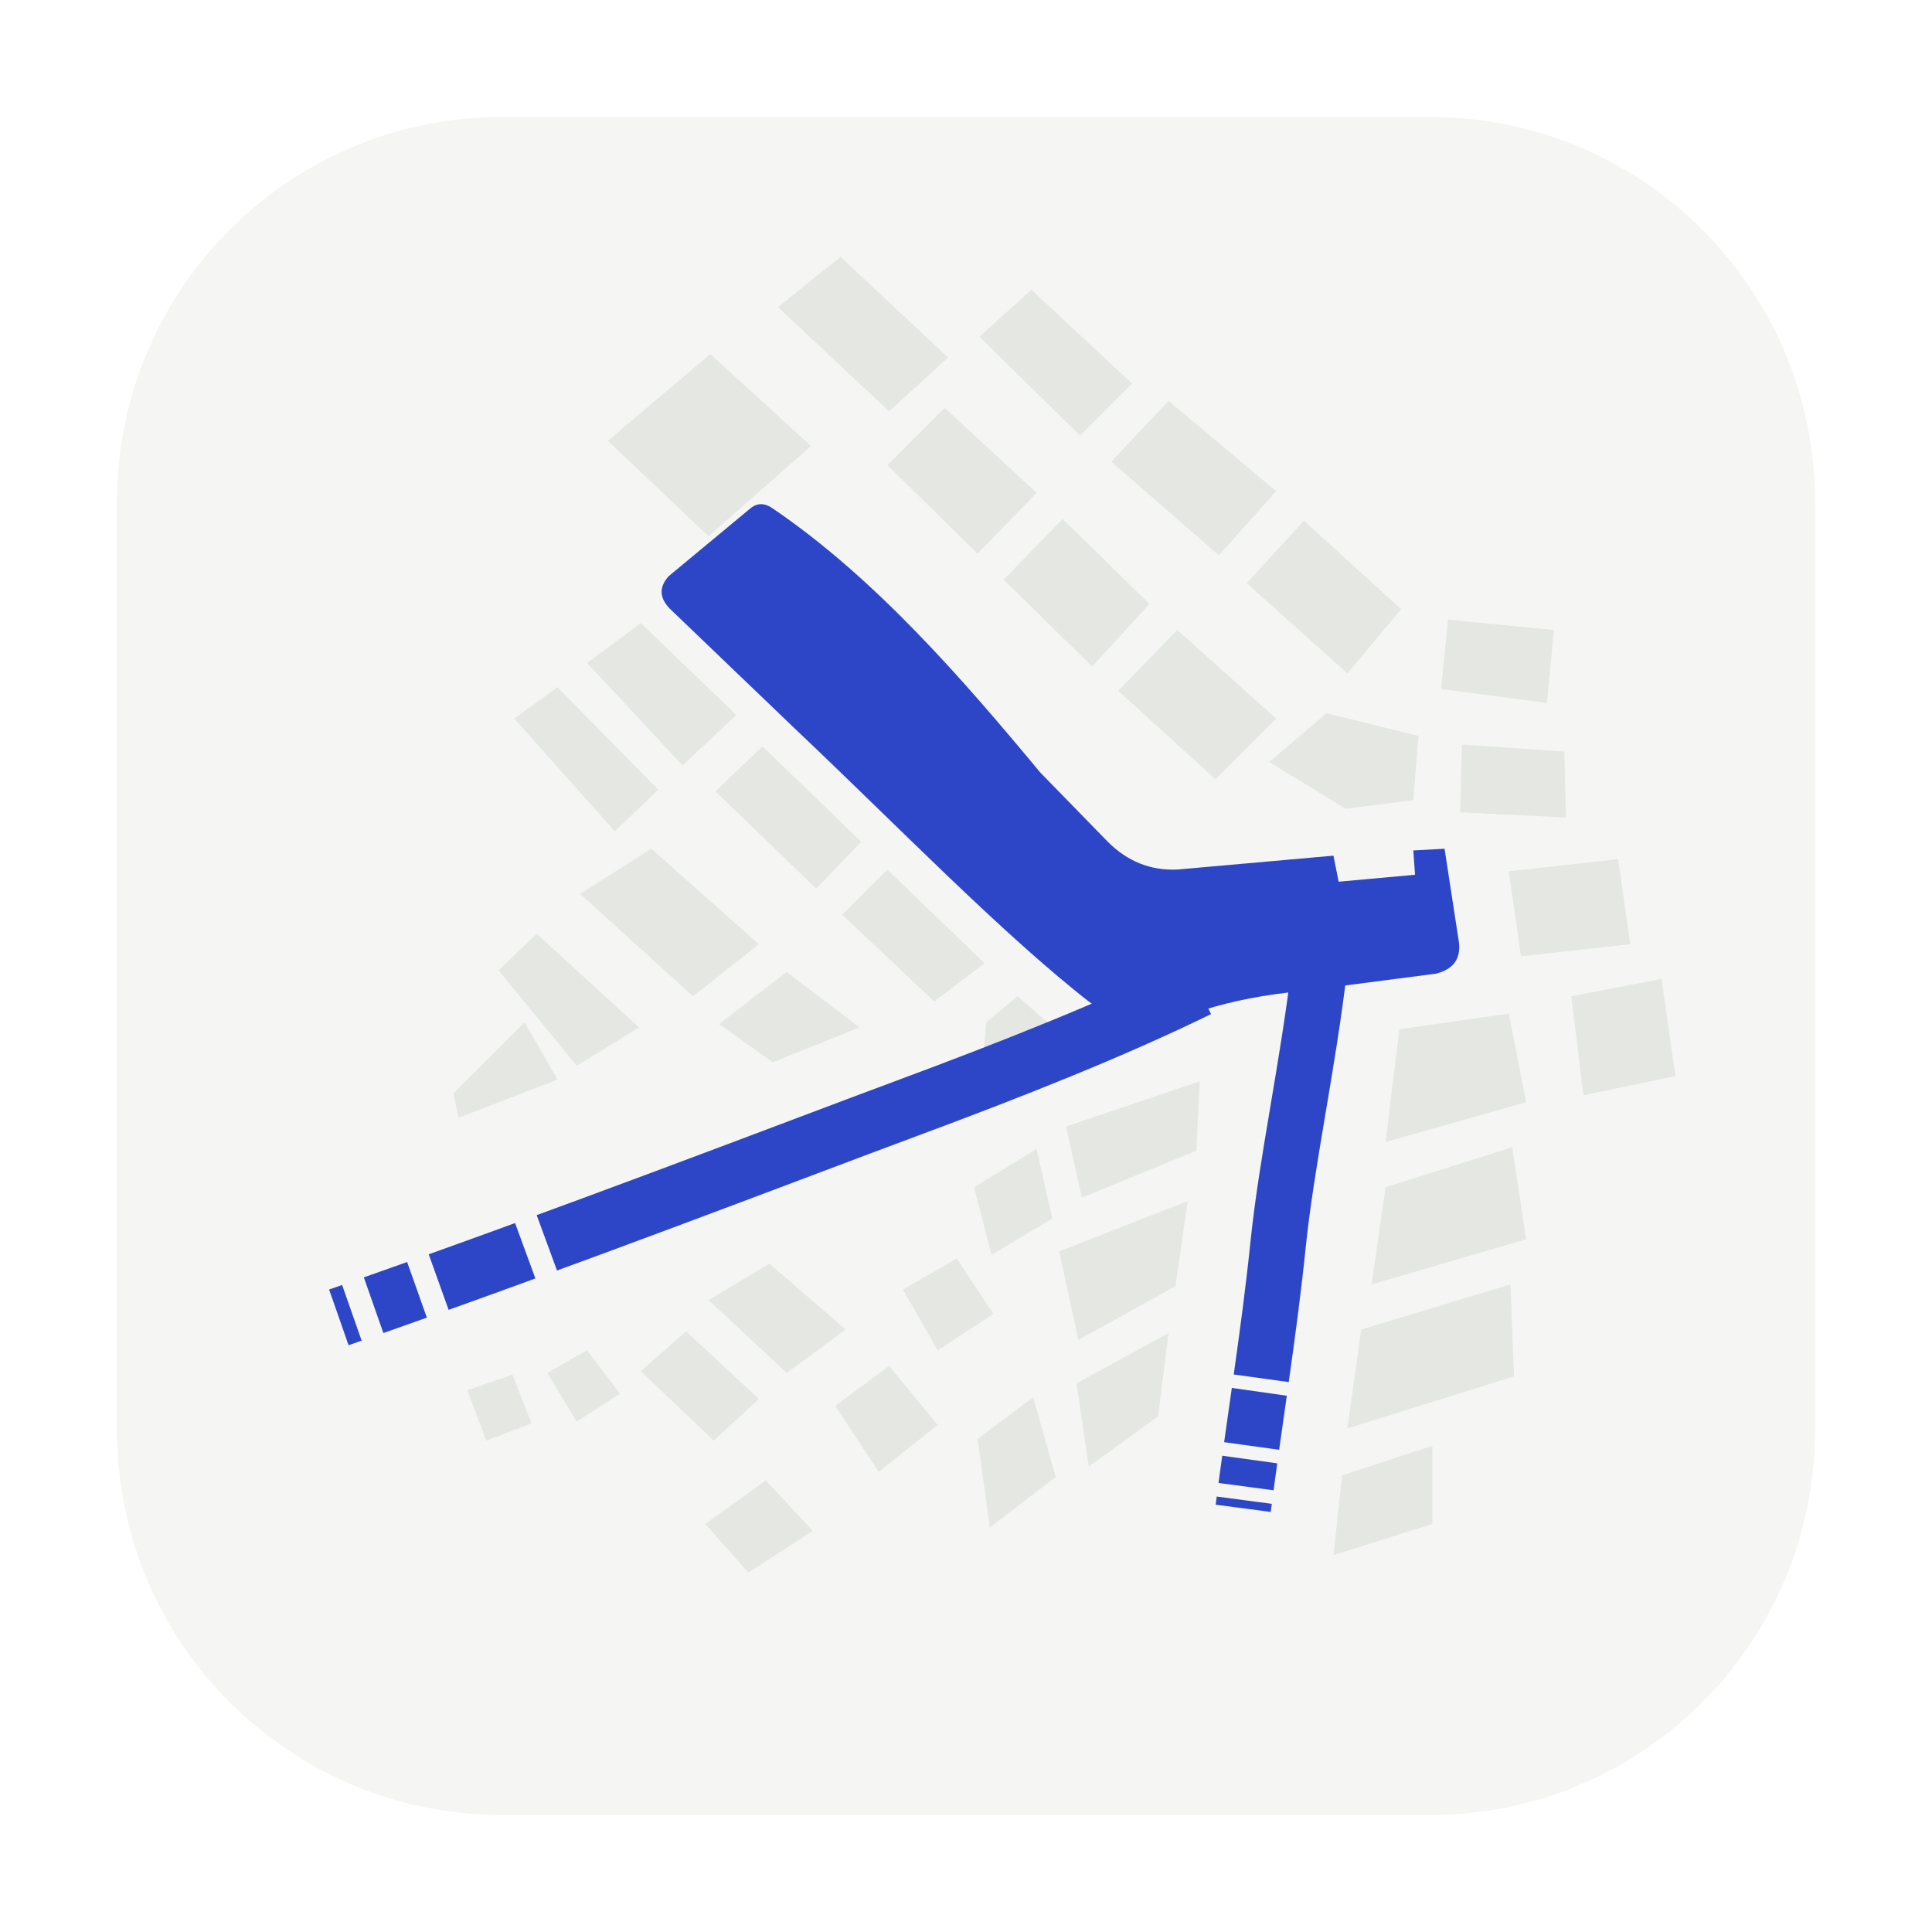
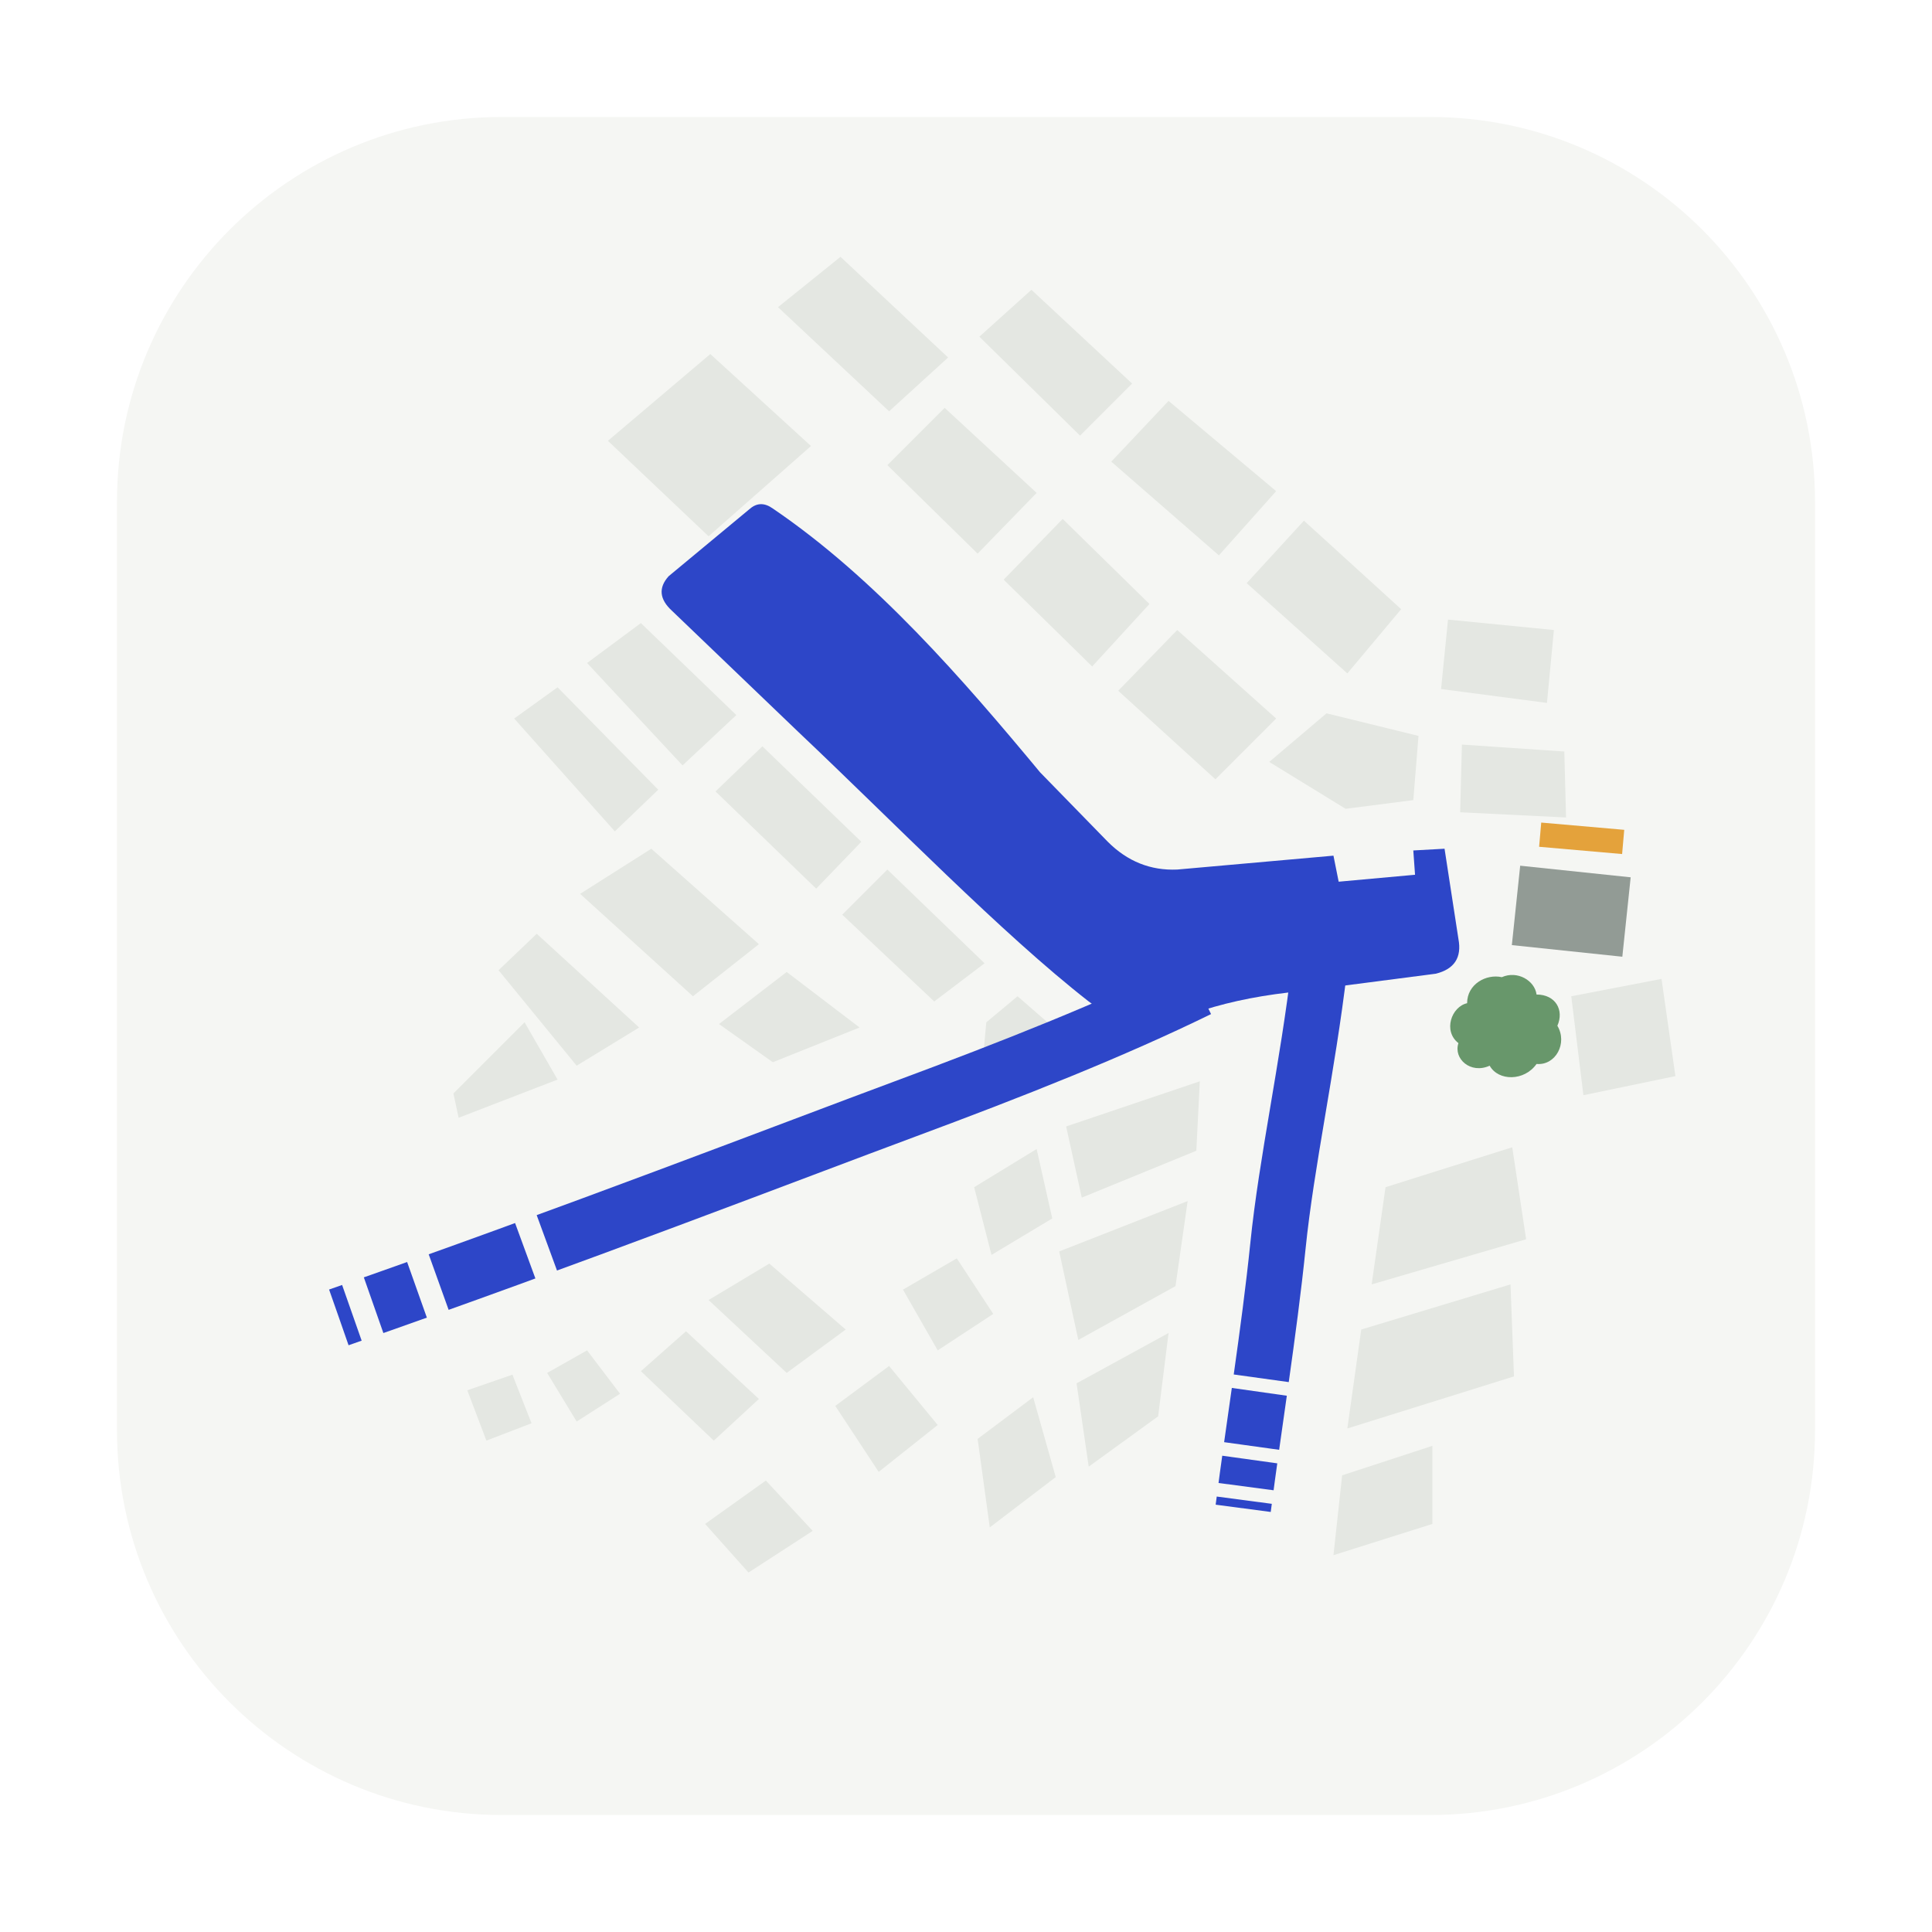
<svg xmlns="http://www.w3.org/2000/svg" width="1024" height="1024" viewBox="0 0 1024 1024">
  <rect x="62" y="62" width="900" height="900" rx="204" fill="#F5F6F3" />
  <g transform="translate(83 103) scale(.92)">
    <g fill="#E4E7E2">
      <path d="M260 142 319 92 377 145 318 197Z" />
      <path d="M358 65 394 36 456 94 422 125Z" />
      <path d="M421 156 454 123 507 172 473 207Z" />
      <path d="M488 222 522 187 572 236 539 272Z" />
      <path d="M554 286 588 251 645 302 610 337Z" />
      <path d="M474 82 504 55 562 109 532 139Z" />
      <path d="M550 154 583 119 645 171 612 208Z" />
      <path d="M628 224 661 188 717 239 686 276Z" />
      <path d="M641 327 674 299 727 312 724 349 685 354Z" />
      <path d="M744 245 805 251 801 293 740 285Z" />
      <path d="M752 317 811 321 812 359 751 356Z" />
-       <path d="M779 390 842 383 849 432 786 439Z" />
      <path d="M815 462 867 452 875 508 822 519Z" />
-       <path d="M716 481 779 472 789 523 708 546Z" />
      <path d="M708 572 781 549 789 602 700 628Z" />
      <path d="M694 654 780 628 782 681 686 711Z" />
      <path d="M683 738 735 721 735 766 678 784Z" />
      <path d="M248 270 279 247 334 300 303 329Z" />
      <path d="M206 302 231 284 289 343 264 367Z" />
      <path d="M322 344 349 318 406 373 380 400Z" />
      <path d="M395 415 421 389 477 443 448 465Z" />
      <path d="M478 477 496 462 519 482 476 499Z" />
      <path d="M244 403 285 377 347 432 309 462Z" />
      <path d="M324 478 363 448 405 480 355 500Z" />
      <path d="M197 447 219 426 278 480 242 502Z" />
      <path d="M171 518 212 477 231 510 174 532Z" />
      <path d="M524 537 601 511 599 551 533 578Z" />
      <path d="M471 572 507 550 516 590 481 611Z" />
      <path d="M520 609 594 580 587 629 531 660Z" />
      <path d="M430 631 461 613 482 645 450 666Z" />
      <path d="M530 685 583 656 577 704 537 733Z" />
      <path d="M473 717 505 693 518 739 480 768Z" />
      <path d="M318 637 353 616 397 654 363 679Z" />
      <path d="M279 678 305 655 347 694 321 718Z" />
      <path d="M391 698 422 675 450 709 416 736Z" />
      <path d="M225 679 248 666 267 691 242 707Z" />
      <path d="M179 689 205 680 216 708 190 718Z" />
      <path d="M316 766 351 741 378 770 341 794Z" />
    </g>
    <g stroke="#2D46C8" fill="none" stroke-linejoin="round" stroke-linecap="butt">
      <path d="M600 457C551 481 493 504 431 527S237 601 105 647" stroke-width="34" stroke-dasharray="403.098 13.260 53.039 13.260 26.520 13.260 7.956" />
      <path d="M670 445C663 504 651 557 646 606S632 710 626 757" stroke-width="32" stroke-dasharray="239.499 7.878 31.513 7.878 15.756 7.878 4.727" />
    </g>
    <path d="M355 181C414 221 465 280 509 333L548 373Q565 390 588 389L678 381 681 396 725 392 724 378 742 377 750 429Q753 445 737 449L660 459Q628 462 603 470L581 476Q558 481 537 465C487 426 425 362 370 310L297 240Q286 230 295 220L342 181Q348 176 355 181Z" fill="#2D46C8" />
+     <g id="porta-ticinese" transform="translate(815 413) rotate(6)">
+       <rect x="-32" y="-23" width="64" height="46" fill="#929B95" />
+     </g>
+     <path id="quercia" d="M775 451C784 447 794 453 795 461C806 461 811 470 807 479C813 489 806 502 795 501C788 511 773 511 768 502C757 507 747 498 750 489C741 482 746 468 755 466C755 455 766 449 775 451Z" fill="#68976B" />
+     <g id="tram" transform="translate(821 371) rotate(5)">
+       <rect x="-24" y="-7" width="48" height="14" fill="#E4A23B" />
+     </g>
  </g>
</svg>
